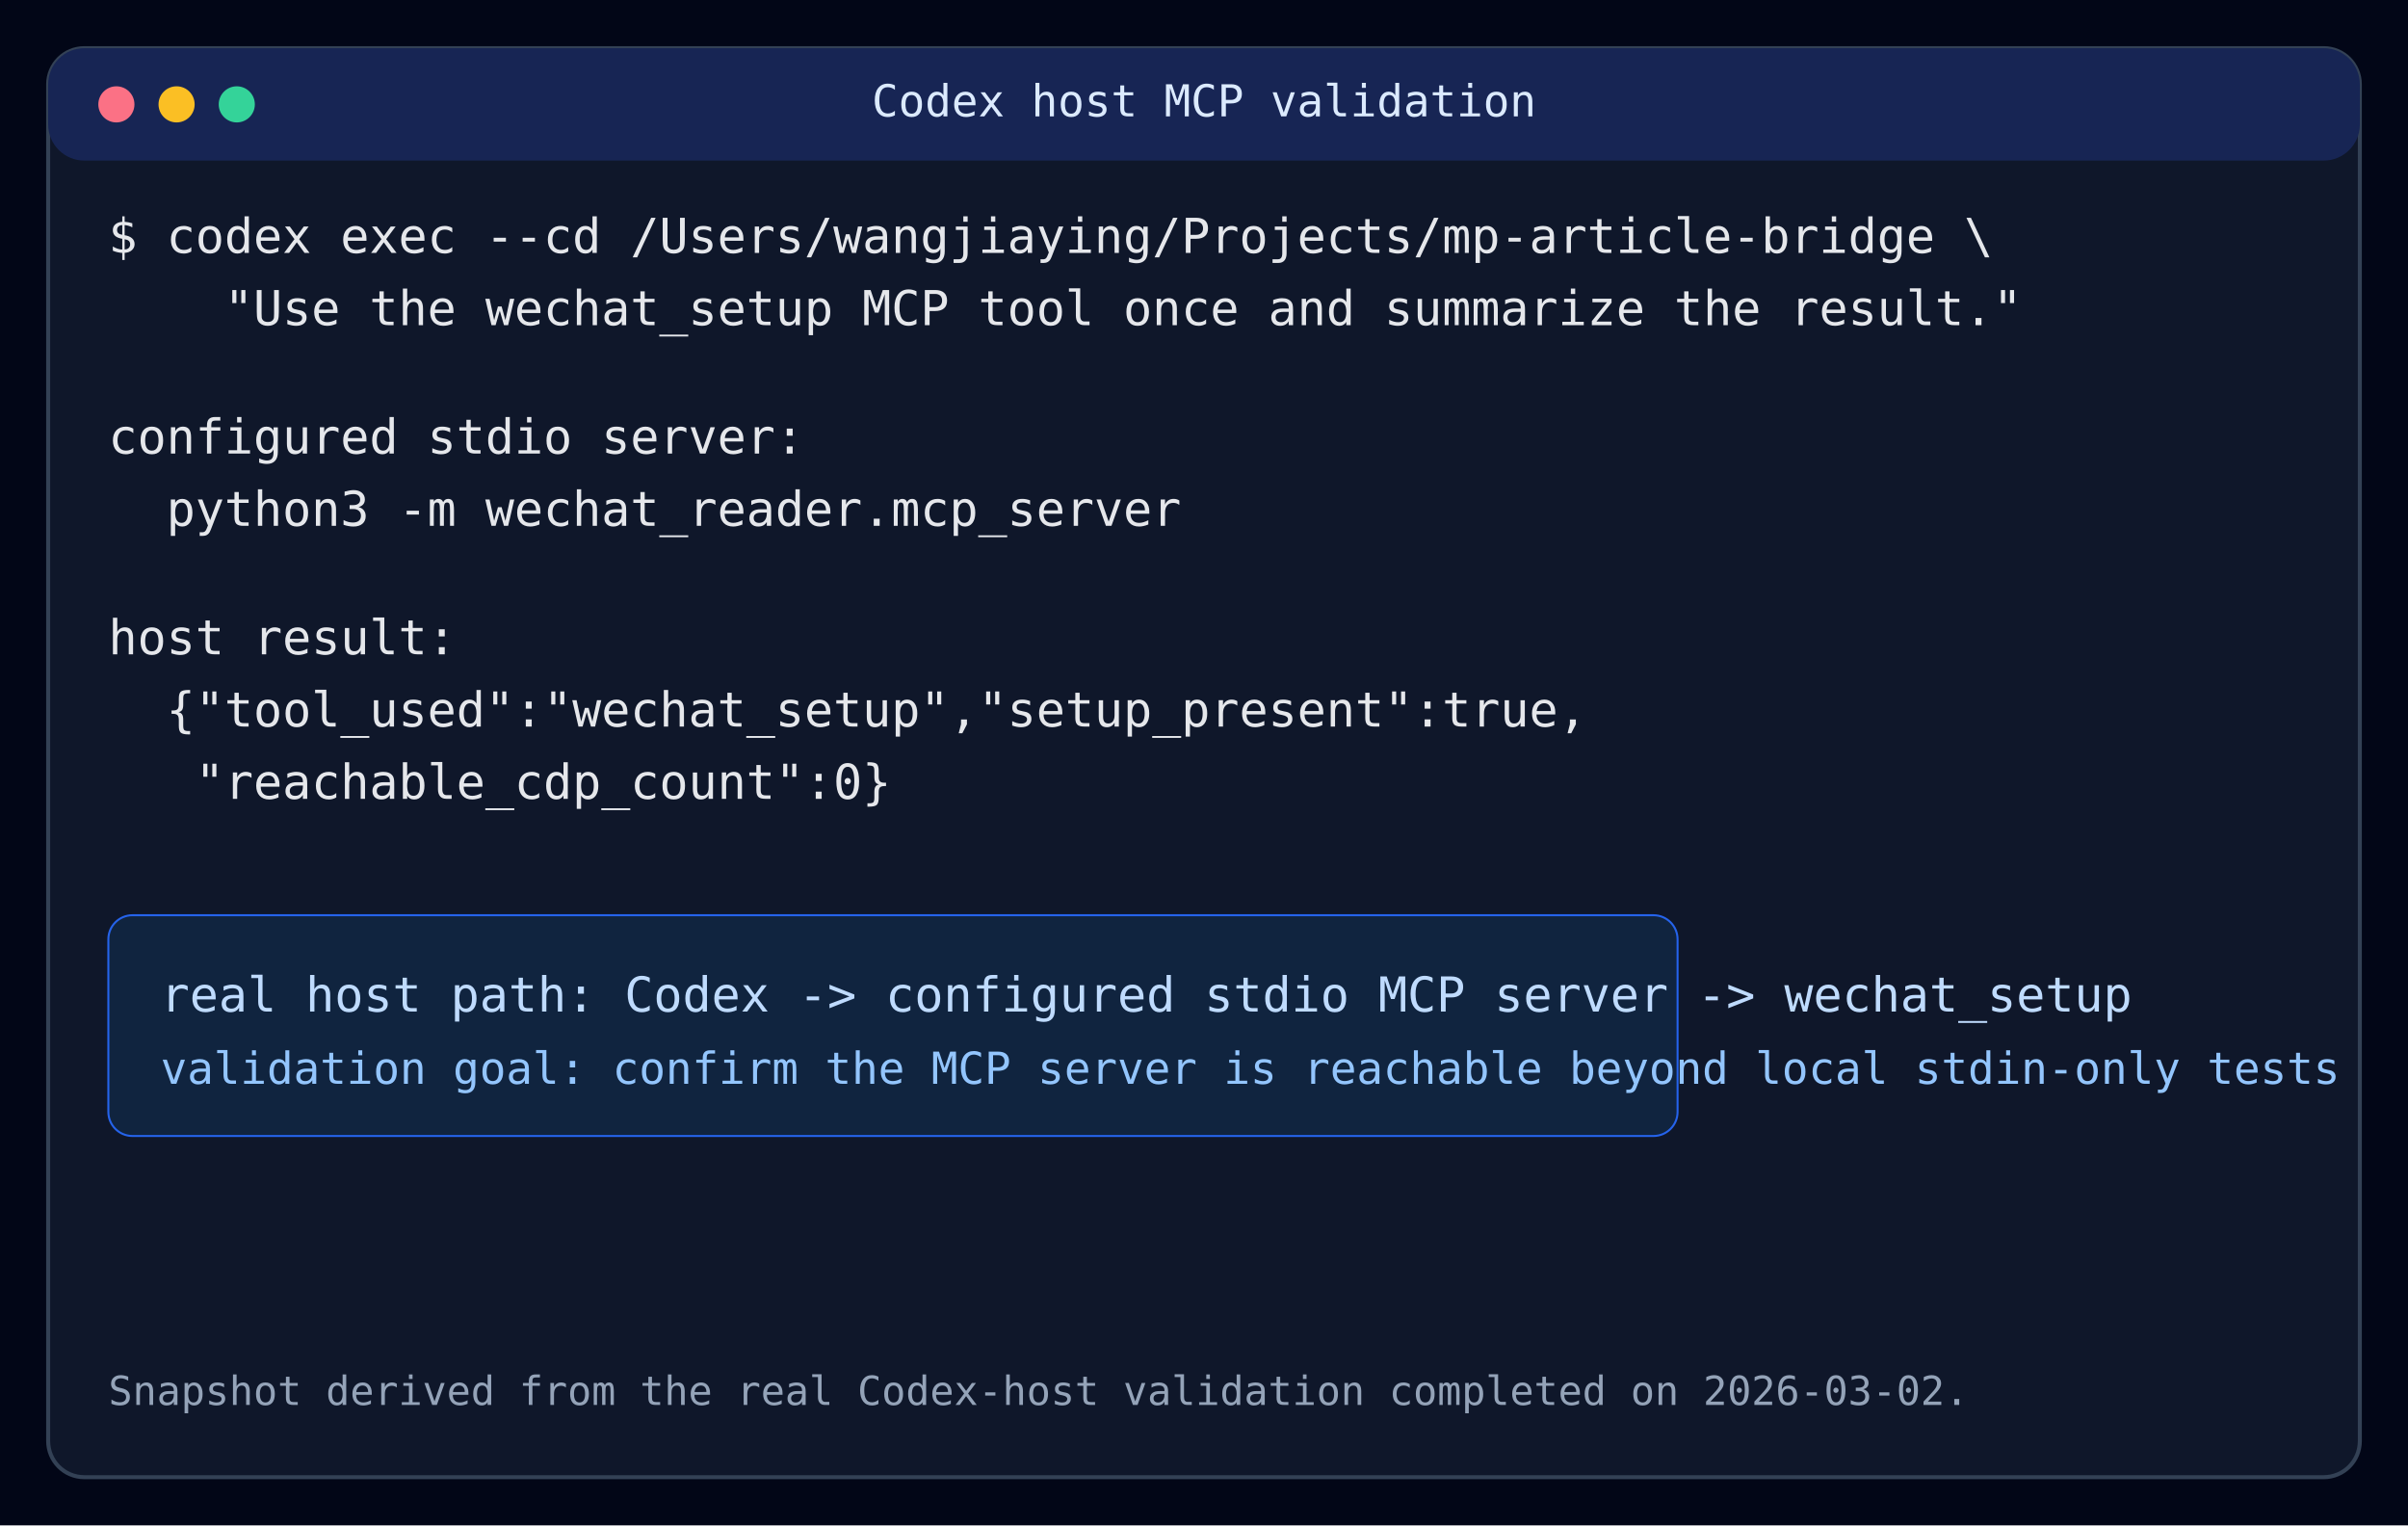
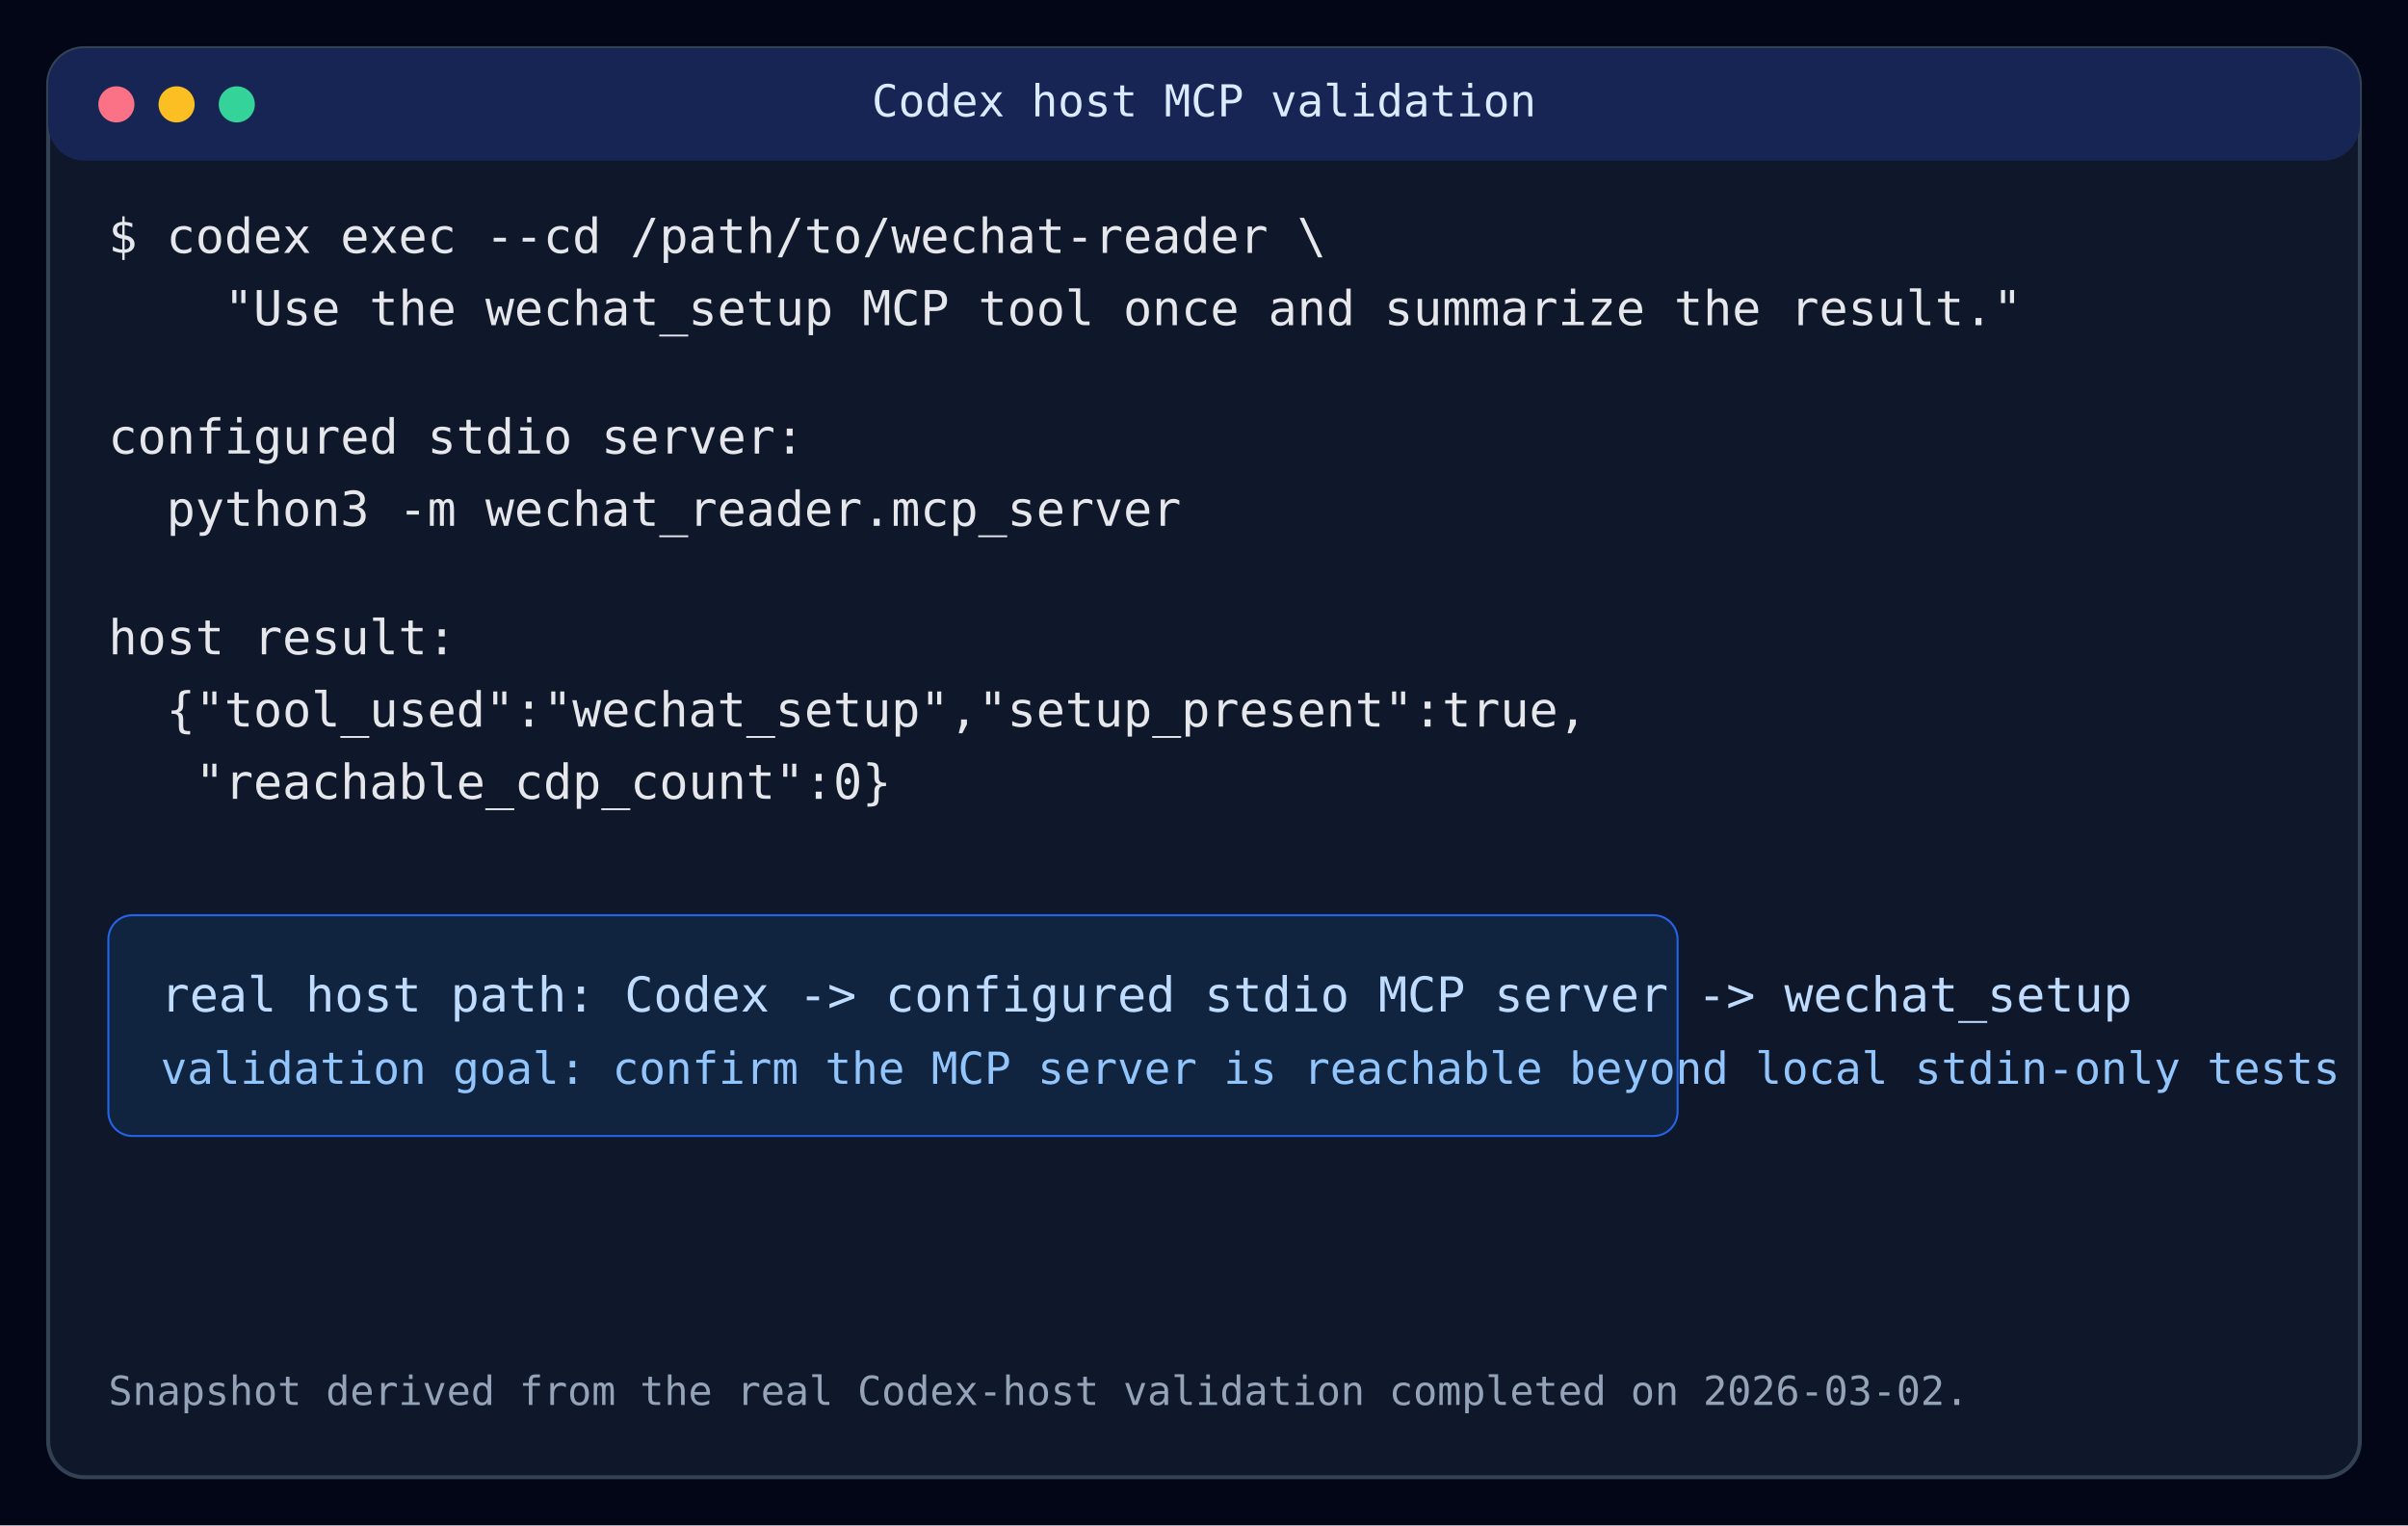
<svg xmlns="http://www.w3.org/2000/svg" width="1200" height="760" viewBox="0 0 1200 760" role="img" aria-labelledby="title desc">
  <rect width="1200" height="760" fill="#020617" />
  <rect x="24" y="24" width="1152" height="712" rx="18" fill="#0f172a" stroke="#334155" stroke-width="2" />
  <rect x="24" y="24" width="1152" height="56" rx="18" fill="#172554" />
  <circle cx="58" cy="52" r="9" fill="#fb7185" />
  <circle cx="88" cy="52" r="9" fill="#fbbf24" />
  <circle cx="118" cy="52" r="9" fill="#34d399" />
  <text x="600" y="58" text-anchor="middle" fill="#dbeafe" font-family="Menlo, Consolas, monospace" font-size="22">Codex host MCP validation</text>
  <text fill="#e5e7eb" font-family="Menlo, Consolas, monospace" font-size="24" xml:space="preserve">
-     <tspan x="54" y="126">$ codex exec --cd /Users/wangjiaying/Projects/mp-article-bridge \</tspan>
+     <tspan x="54" y="126">$ codex exec --cd /path/to/wechat-reader \</tspan>
    <tspan x="54" y="162">    "Use the wechat_setup MCP tool once and summarize the result."</tspan>
    <tspan x="54" y="226">configured stdio server:</tspan>
    <tspan x="54" y="262">  python3 -m wechat_reader.mcp_server</tspan>
    <tspan x="54" y="326">host result:</tspan>
    <tspan x="54" y="362">  {"tool_used":"wechat_setup","setup_present":true,</tspan>
    <tspan x="54" y="398">   "reachable_cdp_count":0}</tspan>
  </text>
  <rect x="54" y="456" width="782" height="110" rx="12" fill="#10243f" stroke="#2563eb" />
  <text x="80" y="504" fill="#bfdbfe" font-family="Menlo, Consolas, monospace" font-size="24">
    real host path: Codex -&gt; configured stdio MCP server -&gt; wechat_setup
  </text>
  <text x="80" y="540" fill="#93c5fd" font-family="Menlo, Consolas, monospace" font-size="22">
    validation goal: confirm the MCP server is reachable beyond local stdin-only tests
  </text>
  <text x="54" y="700" fill="#94a3b8" font-family="Menlo, Consolas, monospace" font-size="20">
    Snapshot derived from the real Codex-host validation completed on 2026-03-02.
  </text>
</svg>
